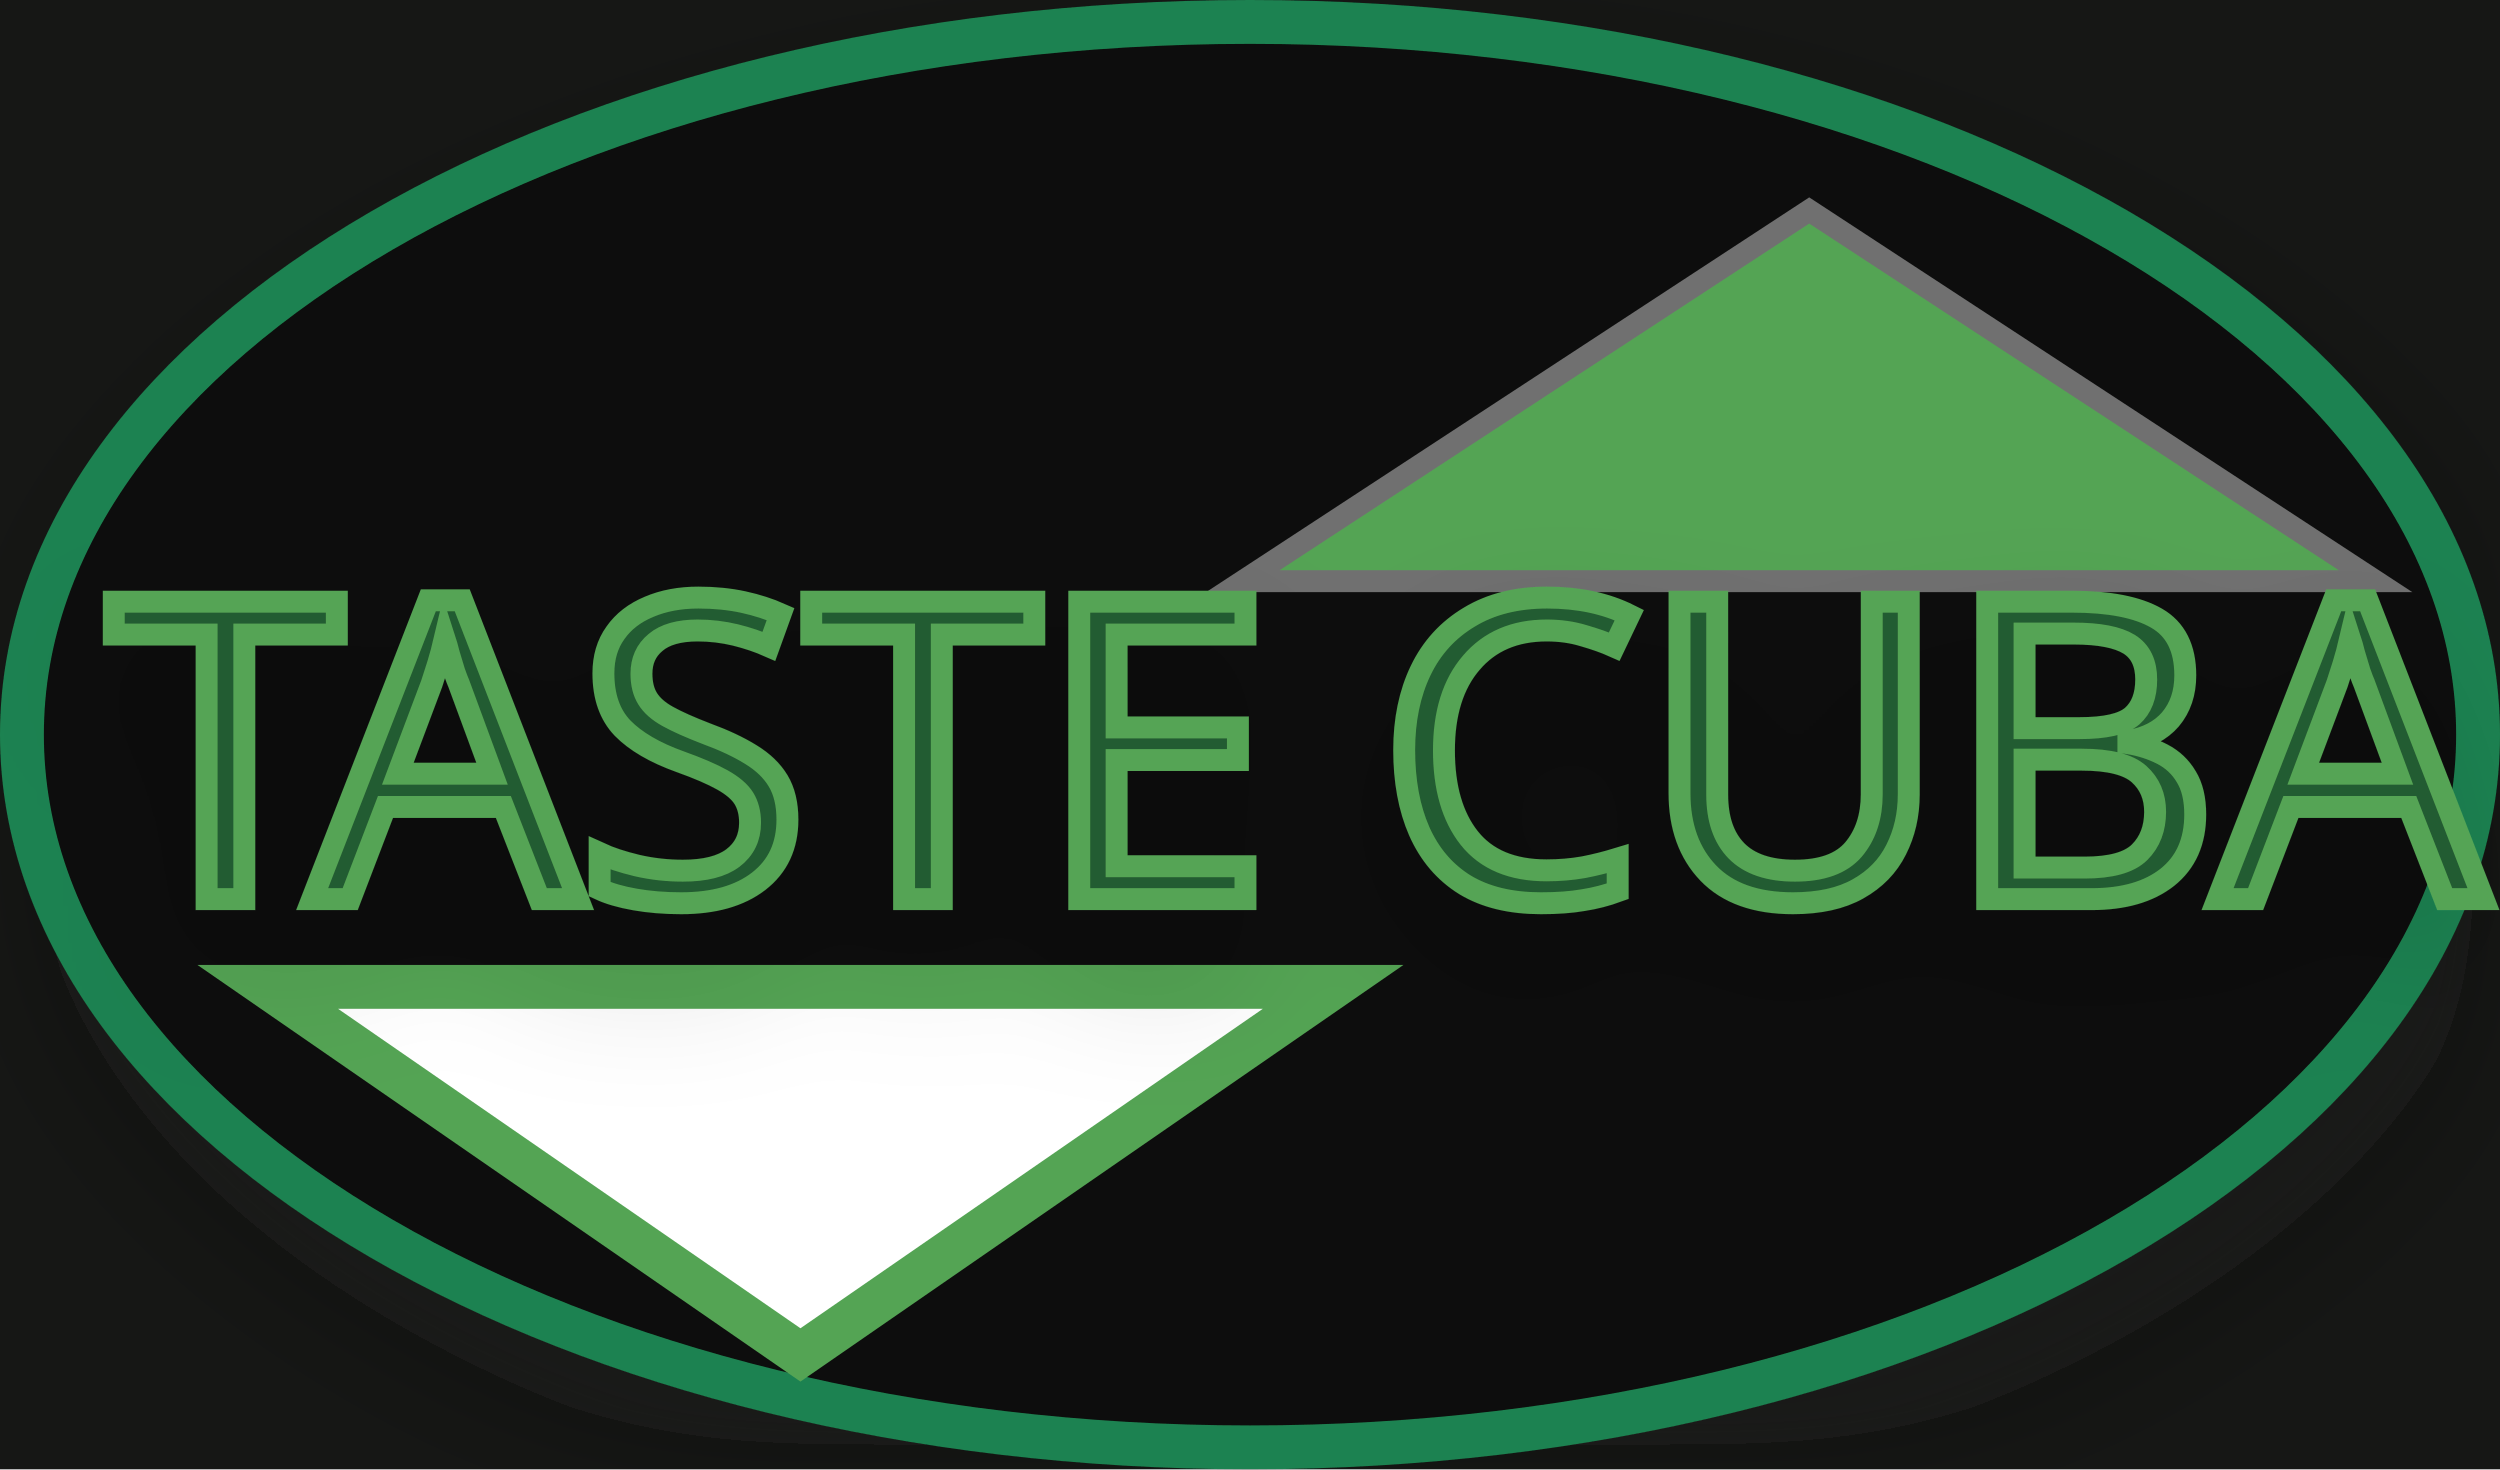
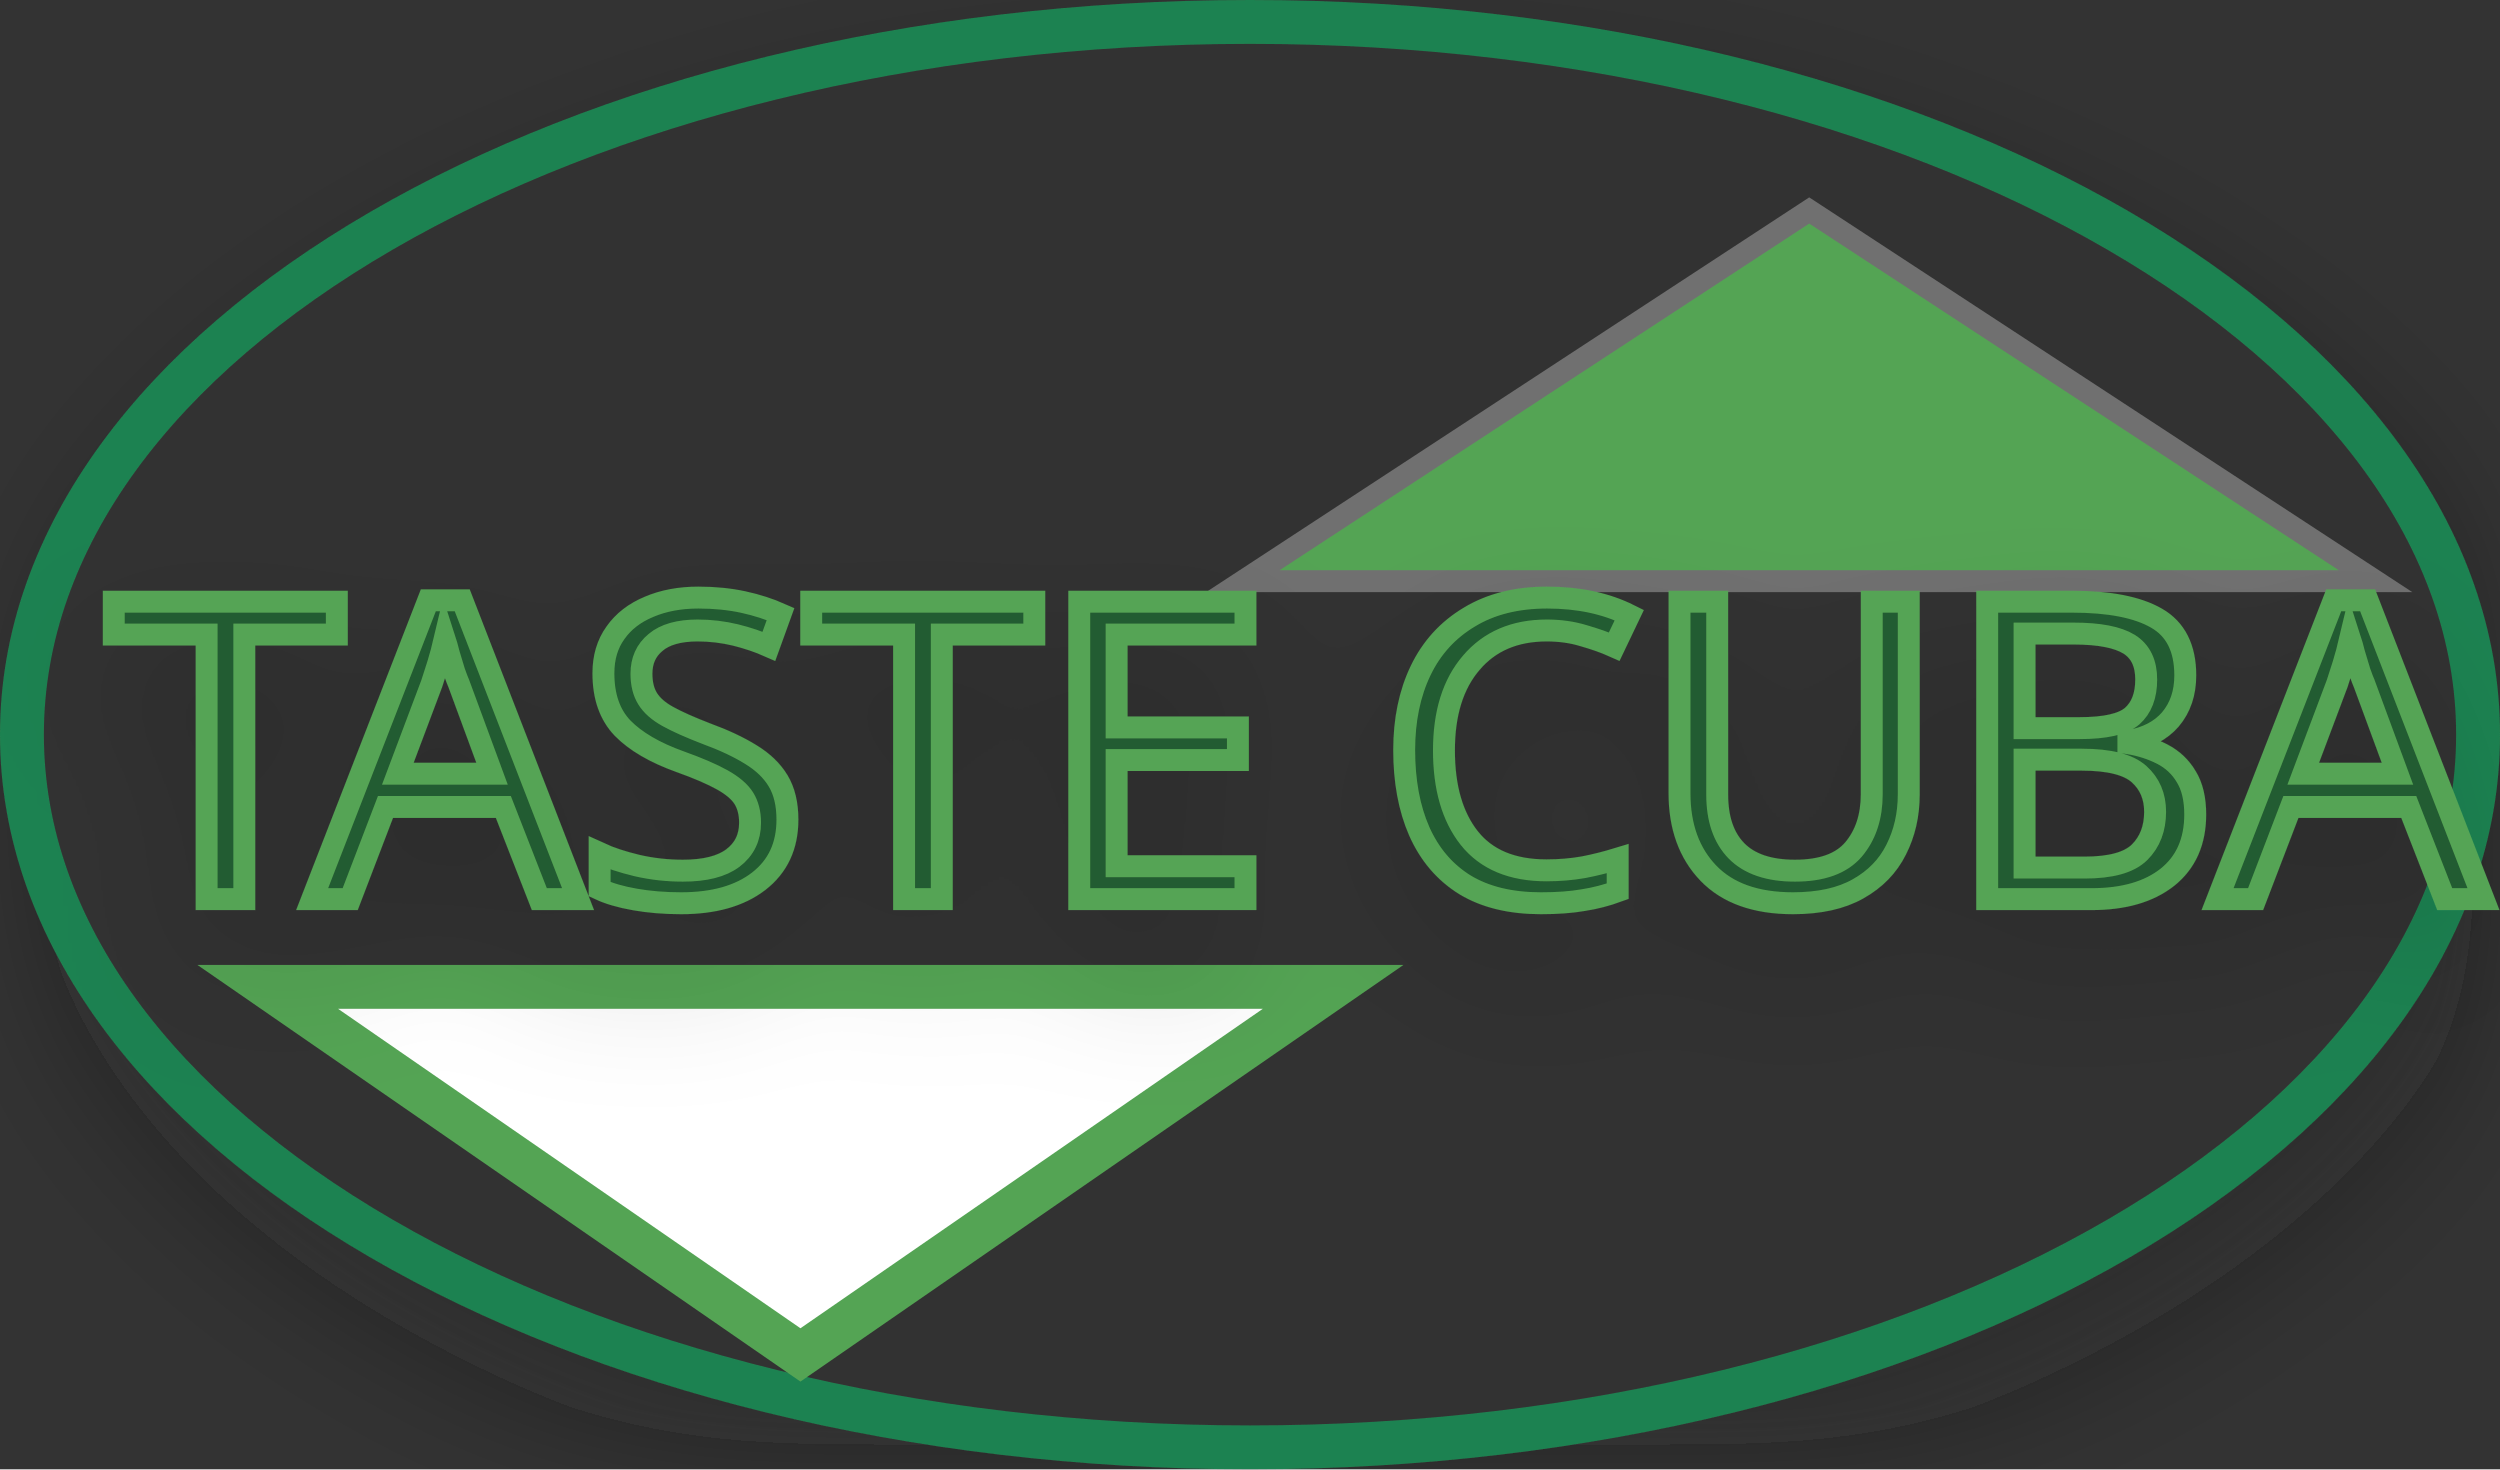
<svg xmlns="http://www.w3.org/2000/svg" width="114" height="67" viewBox="0 0 114 67">
  <defs>
    <filter id="Ellipse_1" x="-8" y="-6" width="132" height="85" filterUnits="userSpaceOnUse">
      <feOffset dx="1" dy="3" input="SourceAlpha" />
      <feGaussianBlur stdDeviation="3" result="blur" />
      <feFlood flood-color="#151d16" flood-opacity="0.302" />
      <feComposite operator="in" in2="blur" />
      <feComposite in="SourceGraphic" />
    </filter>
    <filter id="TASTE_CUBA" x="-5" y="13" width="124" height="46" filterUnits="userSpaceOnUse">
      <feOffset dy="3" input="SourceAlpha" />
      <feGaussianBlur stdDeviation="3" result="blur-2" />
      <feFlood flood-color="#011000" flood-opacity="0.161" />
      <feComposite operator="in" in2="blur-2" />
      <feComposite in="SourceGraphic" />
    </filter>
    <clipPath id="clip-Artboard_1">
      <rect width="114" height="67" />
    </clipPath>
  </defs>
  <g id="Artboard_1" data-name="Artboard – 1" clip-path="url(#clip-Artboard_1)">
-     <rect width="114" height="67" fill="#161715" />
+     <rect width="114" height="67" fill="#333" />
    <g transform="matrix(1, 0, 0, 1, 0, 0)" filter="url(#Ellipse_1)">
-       <g id="Ellipse_1-2" data-name="Ellipse 1" fill="#0c0f0c" stroke="#1f8251" stroke-width="2">
+       <g id="Ellipse_1-2" data-name="Ellipse 1" fill="#333" stroke="#1f8251" stroke-width="2">
        <ellipse cx="57" cy="33.5" rx="57" ry="33.5" stroke="none" />
        <ellipse cx="57" cy="33.5" rx="56" ry="32.5" fill="none" />
      </g>
    </g>
    <g id="Polygon_2" data-name="Polygon 2" transform="translate(64 63) rotate(180)" fill="#fff">
      <path d="M 51.793 18 L 3.207 18 L 27.5 1.215 L 51.793 18 Z" stroke="none" />
      <path d="M 27.5 2.431 L 6.413 17 L 48.587 17 L 27.5 2.431 M 27.5 0 L 55 19 L 0 19 L 27.5 0 Z" stroke="none" fill="#54a454" />
    </g>
    <g id="Polygon_3" data-name="Polygon 3" transform="translate(55 9)" fill="#54a454">
      <path d="M 53.323 17.5 L 1.677 17.5 L 27.5 0.598 L 53.323 17.5 Z" stroke="none" />
      <path d="M 27.5 1.195 L 3.354 17 L 51.646 17 L 27.5 1.195 M 27.5 0 L 55 18 L 0 18 L 27.5 0 Z" stroke="none" fill="#707070" />
    </g>
    <g transform="matrix(1, 0, 0, 1, 0, 0)" filter="url(#TASTE_CUBA)">
      <text id="TASTE_CUBA-2" data-name="TASTE CUBA" transform="translate(5 41)" fill="#235b30" stroke="#54a454" stroke-width="1" font-size="19" font-family="SegoeUI, Segoe UI">
        <tspan x="0" y="0">TASTE CUBA</tspan>
      </text>
    </g>
  </g>
</svg>
